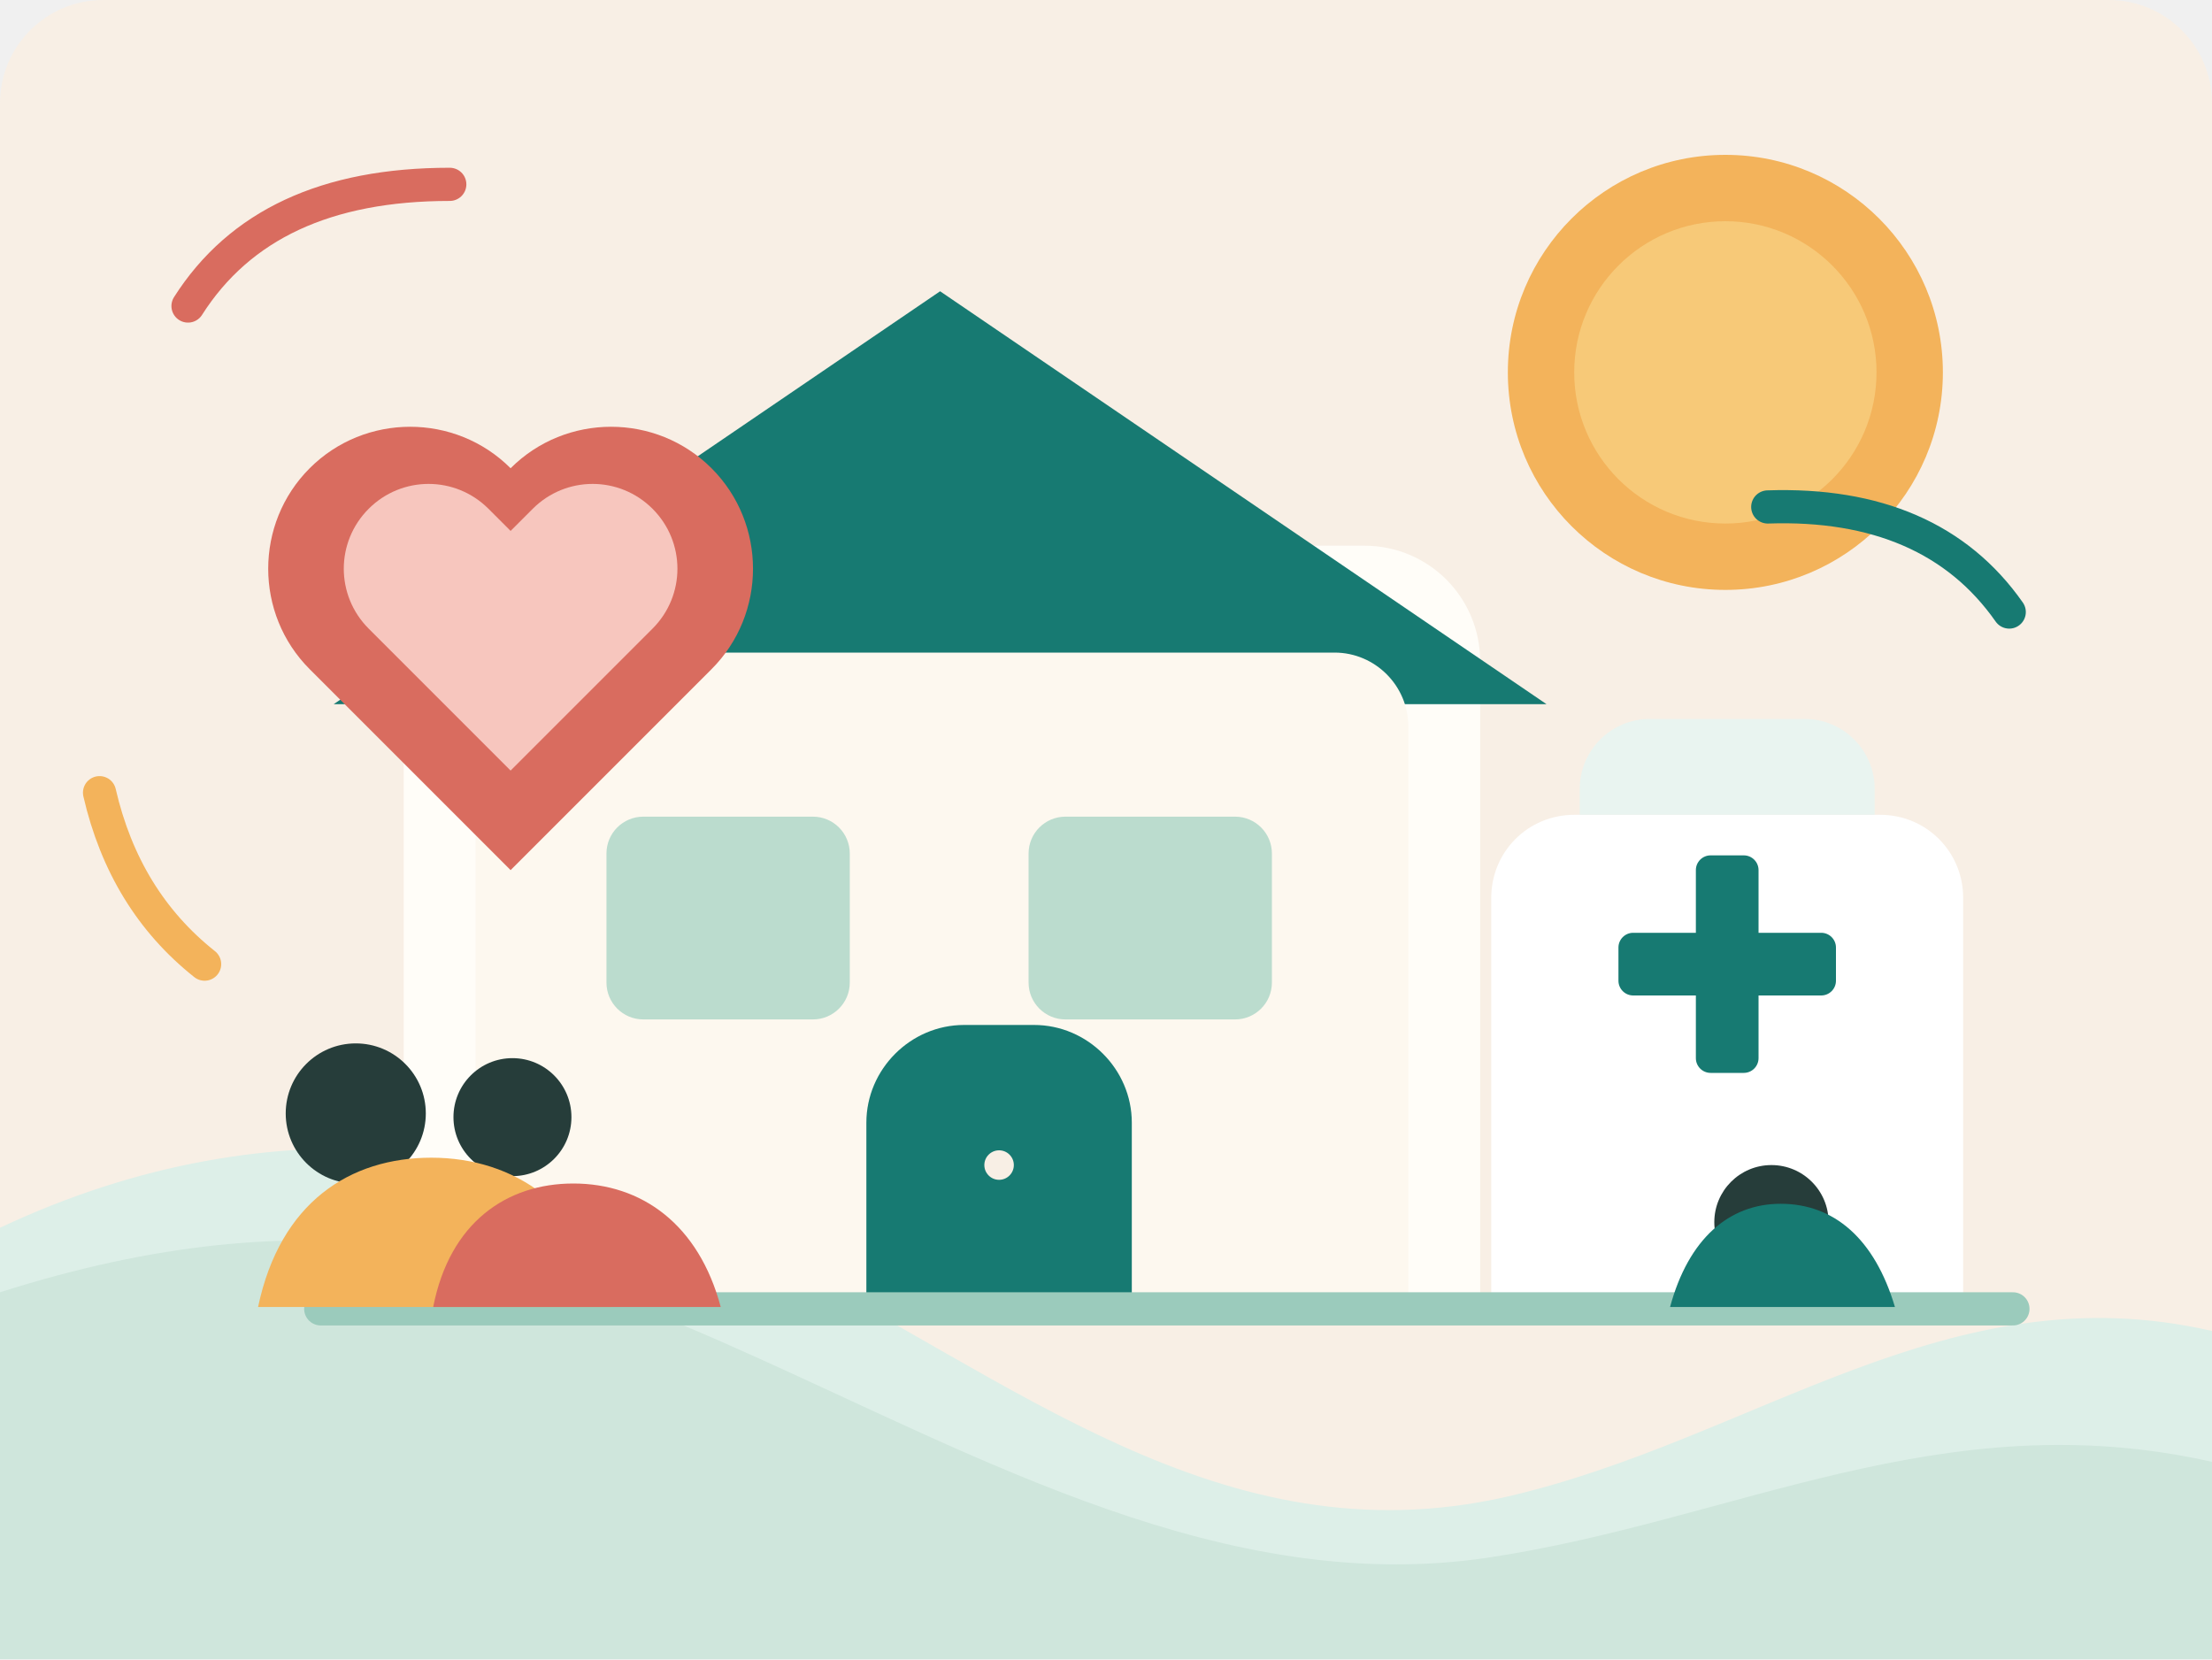
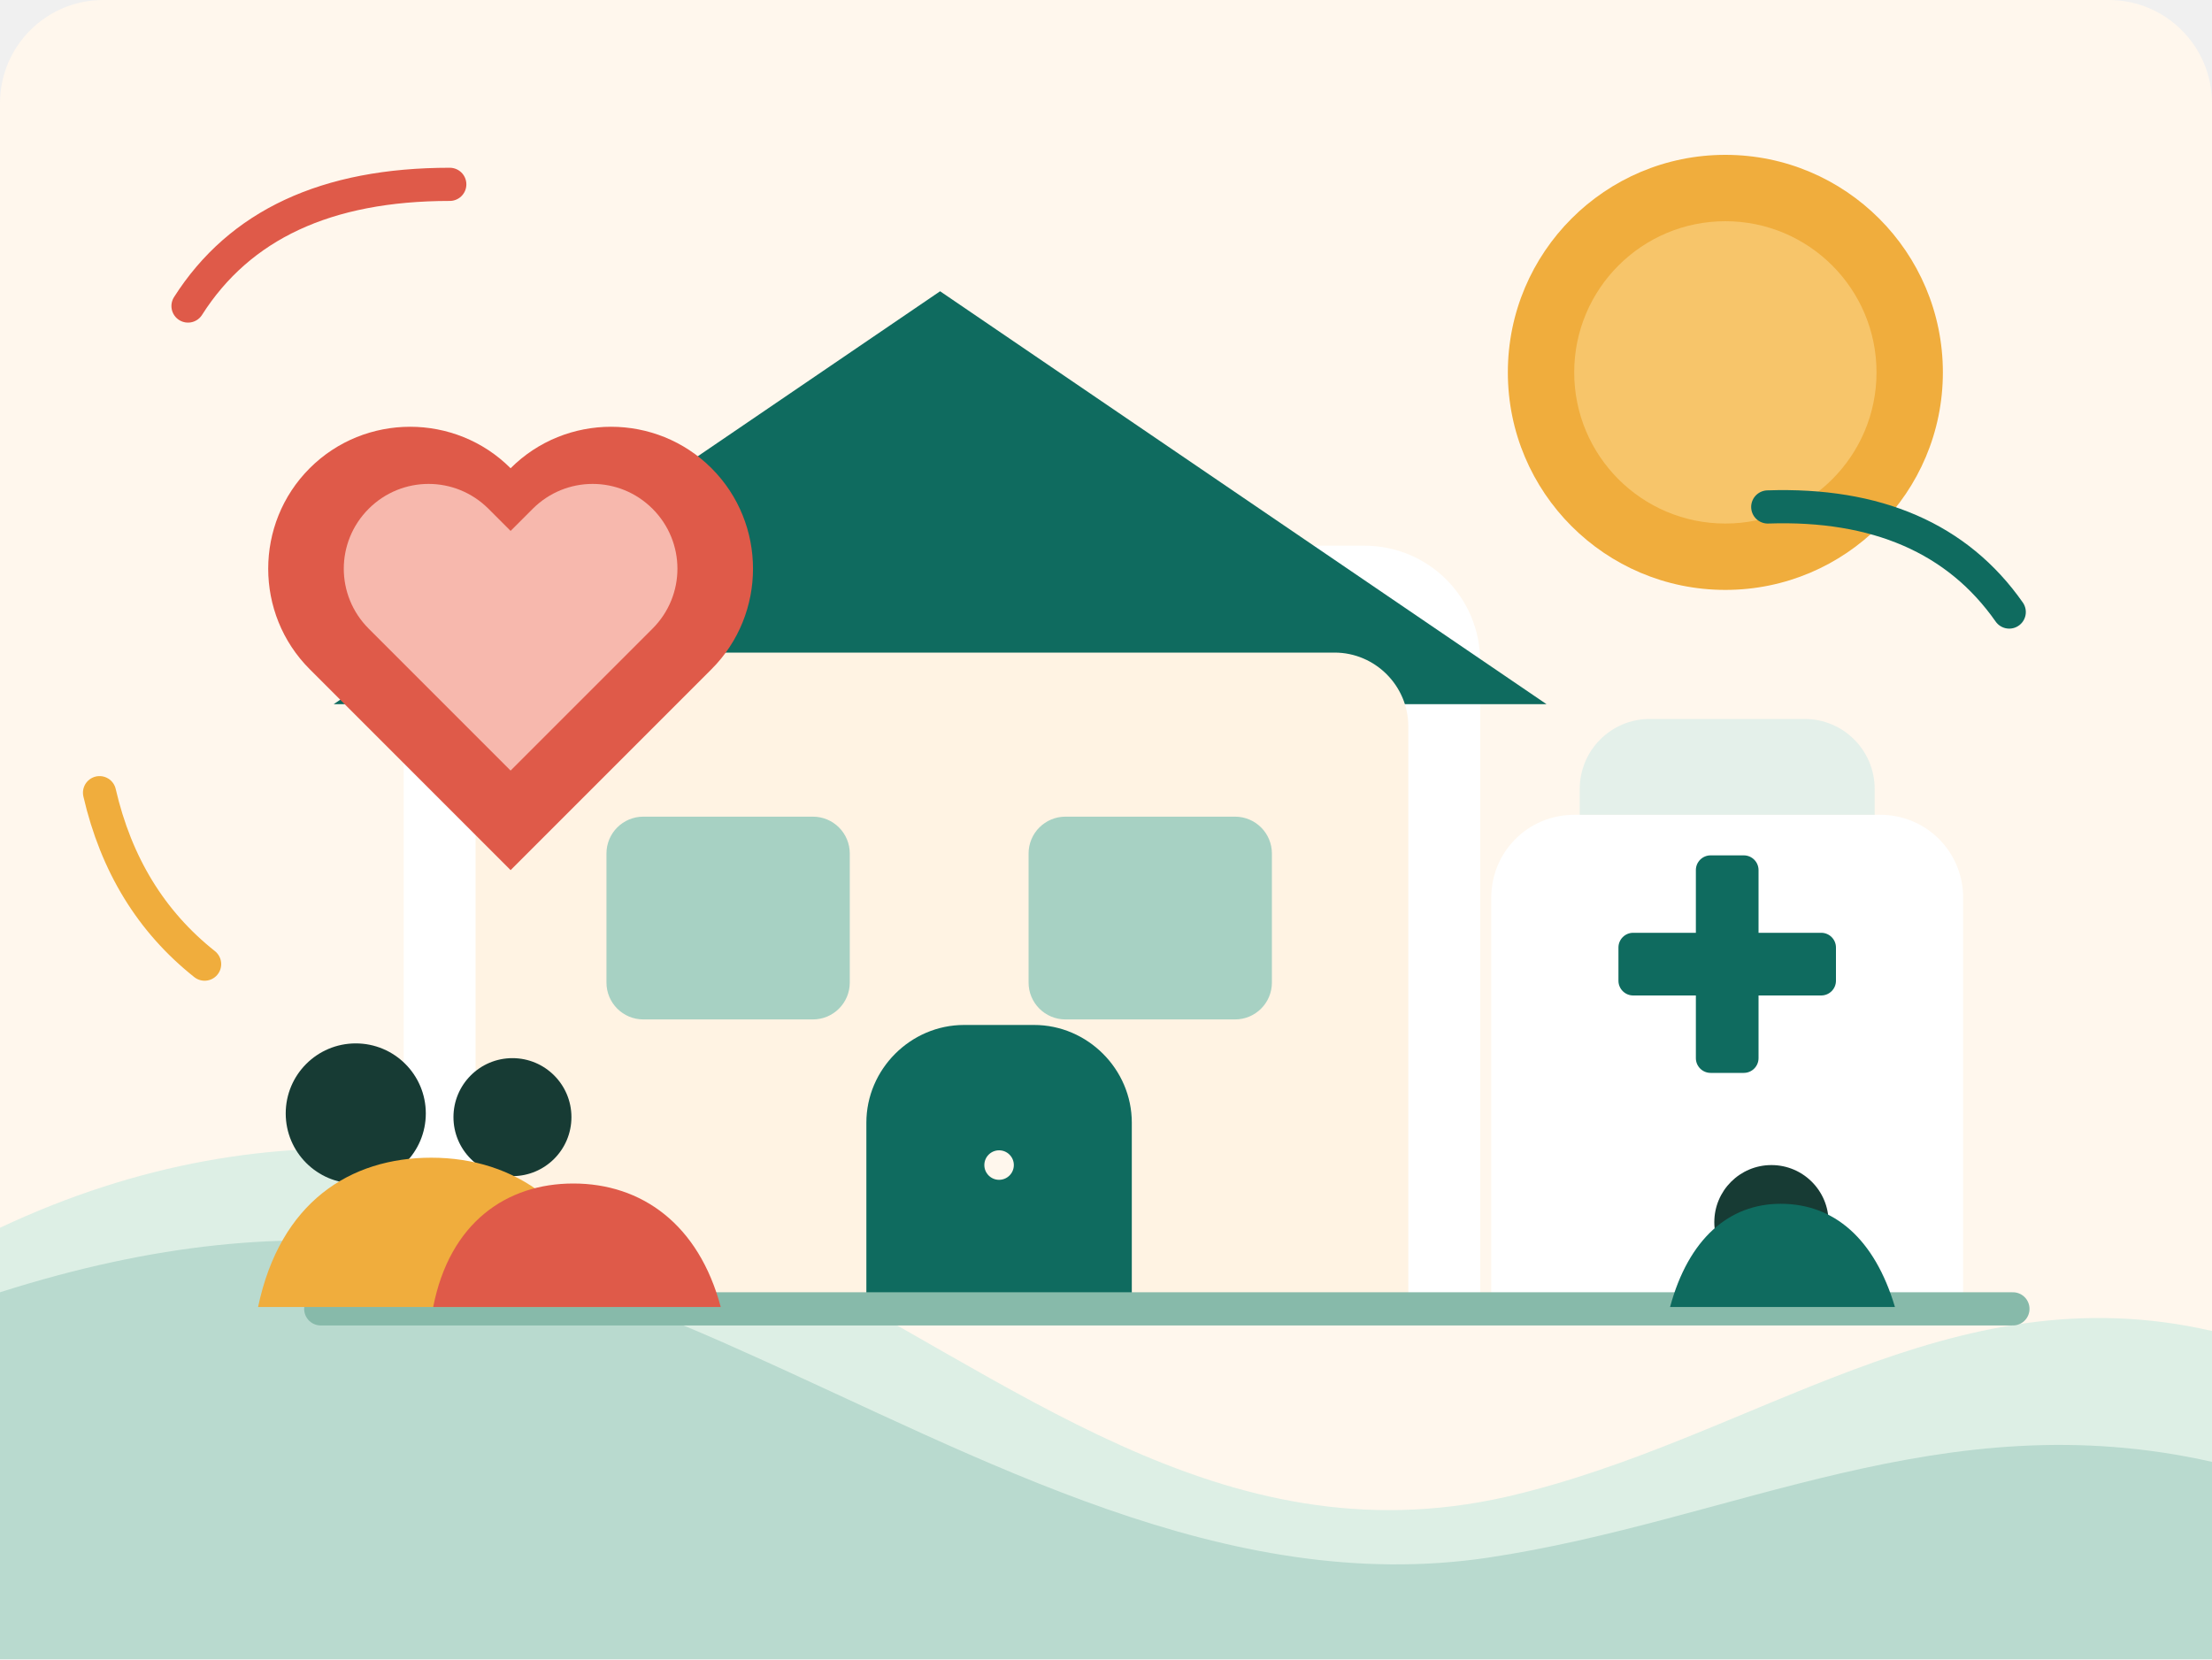
<svg xmlns="http://www.w3.org/2000/svg" width="1200" height="900" viewBox="0 0 1200 900" fill="none" role="img" aria-labelledby="title desc">
-   <rect width="1200" height="900" rx="56" fill="#F8EFE5" />
-   <path d="M0 666C151 595 292 620 418 682C548 746 662 847 817 812C952 781 1057 689 1200 722V900H0V666Z" fill="#DDEFE8" />
-   <path d="M0 701C170 647 281 678 403 733C533 791 665 866 807 845C941 825 1054 760 1200 793V900H0V701Z" fill="#CFE6DC" />
-   <circle cx="936" cy="202" r="118" fill="#F3B35B" />
-   <circle cx="936" cy="202" r="82" fill="#F7C978" />
-   <path d="M219 359C219 324 247 296 282 296H740C775 296 803 324 803 359V710H219V359Z" fill="#FFFDF8" />
-   <path d="M181 382L510 158L839 382H181Z" fill="#177A72" />
-   <path d="M258 394C258 372 276 354 298 354H724C746 354 764 372 764 394V710H258V394Z" fill="#FDF8EF" />
-   <rect x="329" y="443" width="132" height="110" rx="20" fill="#BBDCCE" />
-   <rect x="558" y="443" width="132" height="110" rx="20" fill="#BBDCCE" />
-   <path d="M470 710V609C470 580 494 556 523 556H561C590 556 614 580 614 609V710H470Z" fill="#177A72" />
-   <circle cx="542" cy="632" r="8" fill="#F8EFE5" />
+   <rect width="1200" height="900" rx="56" fill="#FFF7ED" />
+   <path d="M0 666C151 595 292 620 418 682C548 746 662 847 817 812C952 781 1057 689 1200 722V900H0V666Z" fill="#DDEFE5" />
+   <path d="M0 701C170 647 281 678 403 733C533 791 665 866 807 845C941 825 1054 760 1200 793V900H0V701Z" fill="#B9DACF" />
+   <circle cx="936" cy="202" r="118" fill="#F0AD3D" />
+   <circle cx="936" cy="202" r="82" fill="#F7C56A" />
+   <path d="M219 359C219 324 247 296 282 296H740C775 296 803 324 803 359V710H219V359Z" fill="#FFFFFF" />
+   <path d="M181 382L510 158L839 382H181Z" fill="#0F6B5F" />
+   <path d="M258 394C258 372 276 354 298 354H724C746 354 764 372 764 394V710H258V394Z" fill="#FFF3E3" />
+   <rect x="329" y="443" width="132" height="110" rx="20" fill="#A7D1C3" />
+   <rect x="558" y="443" width="132" height="110" rx="20" fill="#A7D1C3" />
+   <path d="M470 710V609C470 580 494 556 523 556H561C590 556 614 580 614 609V710H470Z" fill="#0F6B5F" />
+   <circle cx="542" cy="632" r="8" fill="#FFF7ED" />
  <path d="M854 442H1020C1045 442 1065 462 1065 487V710H809V487C809 462 829 442 854 442Z" fill="#FFFFFF" />
-   <path d="M895 390H979C1000 390 1017 407 1017 428V442H857V428C857 407 874 390 895 390Z" fill="#E9F4F0" />
-   <rect x="878" y="506" width="118" height="34" rx="8" fill="#177A72" />
-   <rect x="920" y="464" width="34" height="118" rx="8" fill="#177A72" />
-   <path d="M174 710H1092" stroke="#9BCBBC" stroke-width="18" stroke-linecap="round" />
-   <path d="M168 254C198 224 247 224 277 254C307 224 356 224 386 254C416 284 416 333 386 363L277 472L168 363C138 333 138 284 168 254Z" fill="#D96C5F" />
-   <path d="M200 276C218 258 247 258 265 276L277 288L289 276C307 258 336 258 354 276C372 294 372 323 354 341L277 418L200 341C182 323 182 294 200 276Z" fill="#F7C6BE" />
-   <circle cx="193" cy="604" r="38" fill="#263D3A" />
-   <circle cx="278" cy="606" r="32" fill="#263D3A" />
-   <path d="M140 709C152 652 190 628 234 628C279 628 318 654 332 709H140Z" fill="#F3B35B" />
-   <path d="M235 709C244 663 275 642 311 642C348 642 379 664 391 709H235Z" fill="#D96C5F" />
-   <circle cx="961" cy="663" r="31" fill="#263D3A" />
-   <path d="M906 709C916 672 938 653 966 653C995 653 1017 672 1028 709H906Z" fill="#177A72" />
-   <path d="M102 166C130 122 177 100 244 100" stroke="#D96C5F" stroke-width="18" stroke-linecap="round" />
-   <path d="M1090 332C1062 292 1018 273 959 275" stroke="#177A72" stroke-width="18" stroke-linecap="round" />
-   <path d="M111 523C82 500 63 469 54 430" stroke="#F3B35B" stroke-width="18" stroke-linecap="round" />
+   <path d="M895 390H979C1000 390 1017 407 1017 428V442H857V428C857 407 874 390 895 390Z" fill="#E4F0EA" />
+   <rect x="878" y="506" width="118" height="34" rx="8" fill="#0F6B5F" />
+   <rect x="920" y="464" width="34" height="118" rx="8" fill="#0F6B5F" />
+   <path d="M174 710H1092" stroke="#87BAAA" stroke-width="18" stroke-linecap="round" />
+   <path d="M168 254C198 224 247 224 277 254C307 224 356 224 386 254C416 284 416 333 386 363L277 472L168 363C138 333 138 284 168 254Z" fill="#DF5A49" />
+   <path d="M200 276C218 258 247 258 265 276L277 288L289 276C307 258 336 258 354 276C372 294 372 323 354 341L277 418L200 341C182 323 182 294 200 276Z" fill="#F7B8AD" />
+   <circle cx="193" cy="604" r="38" fill="#173B34" />
+   <circle cx="278" cy="606" r="32" fill="#173B34" />
+   <path d="M140 709C152 652 190 628 234 628C279 628 318 654 332 709H140Z" fill="#F0AD3D" />
+   <path d="M235 709C244 663 275 642 311 642C348 642 379 664 391 709H235Z" fill="#DF5A49" />
+   <circle cx="961" cy="663" r="31" fill="#173B34" />
+   <path d="M906 709C916 672 938 653 966 653C995 653 1017 672 1028 709H906Z" fill="#0F6B5F" />
+   <path d="M102 166C130 122 177 100 244 100" stroke="#DF5A49" stroke-width="18" stroke-linecap="round" />
+   <path d="M1090 332C1062 292 1018 273 959 275" stroke="#0F6B5F" stroke-width="18" stroke-linecap="round" />
+   <path d="M111 523C82 500 63 469 54 430" stroke="#F0AD3D" stroke-width="18" stroke-linecap="round" />
</svg>
